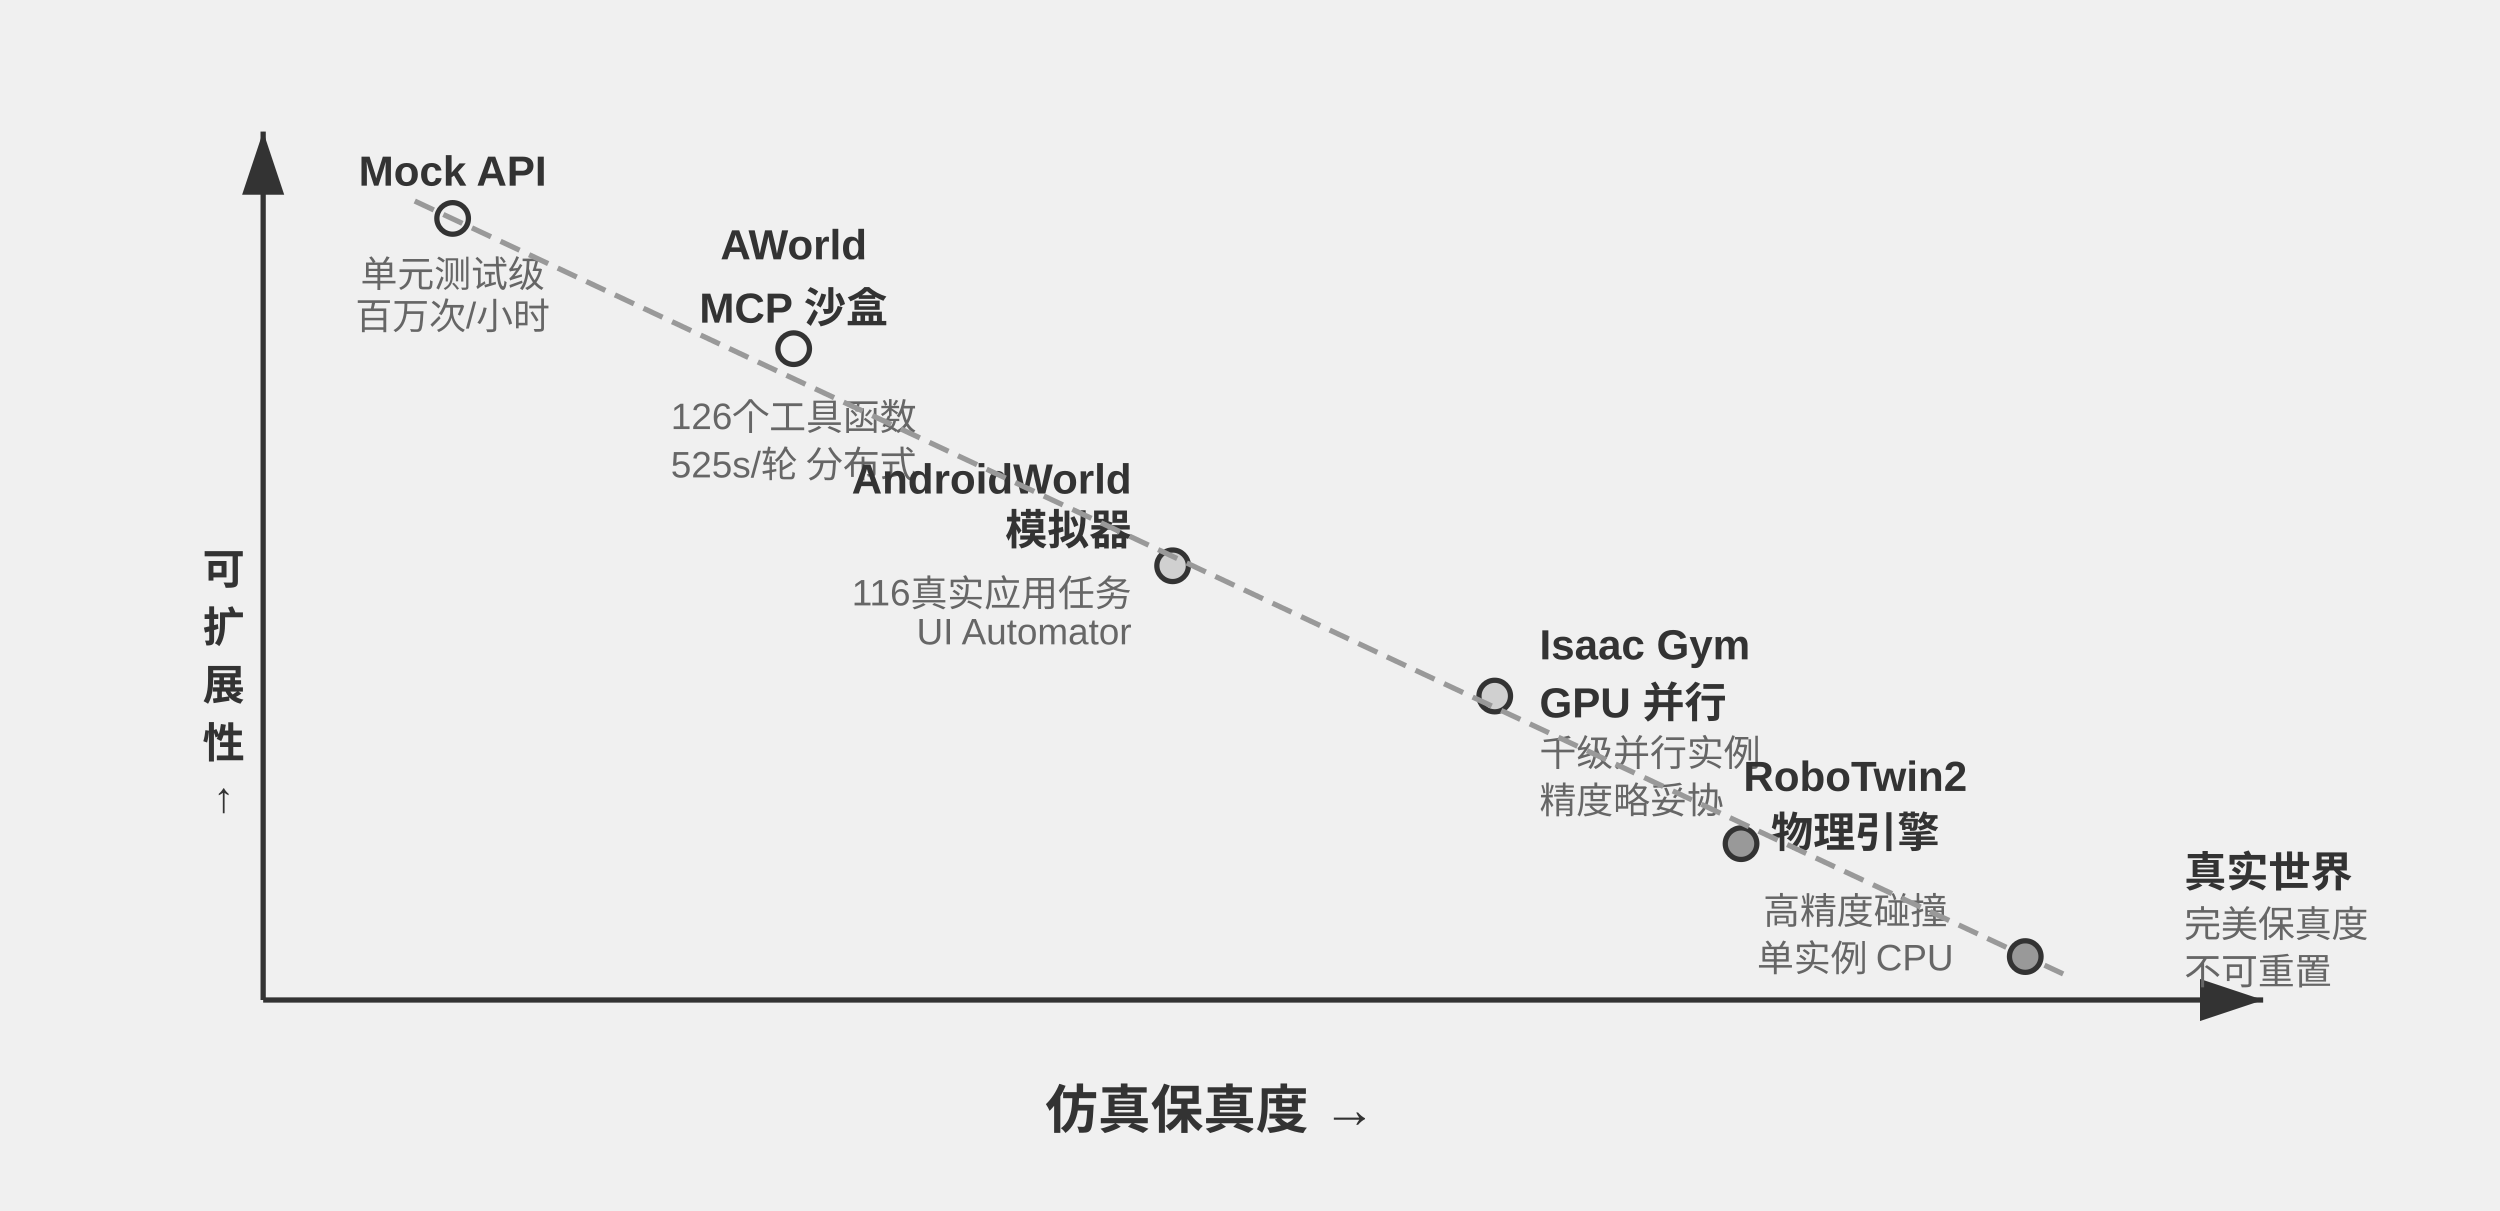
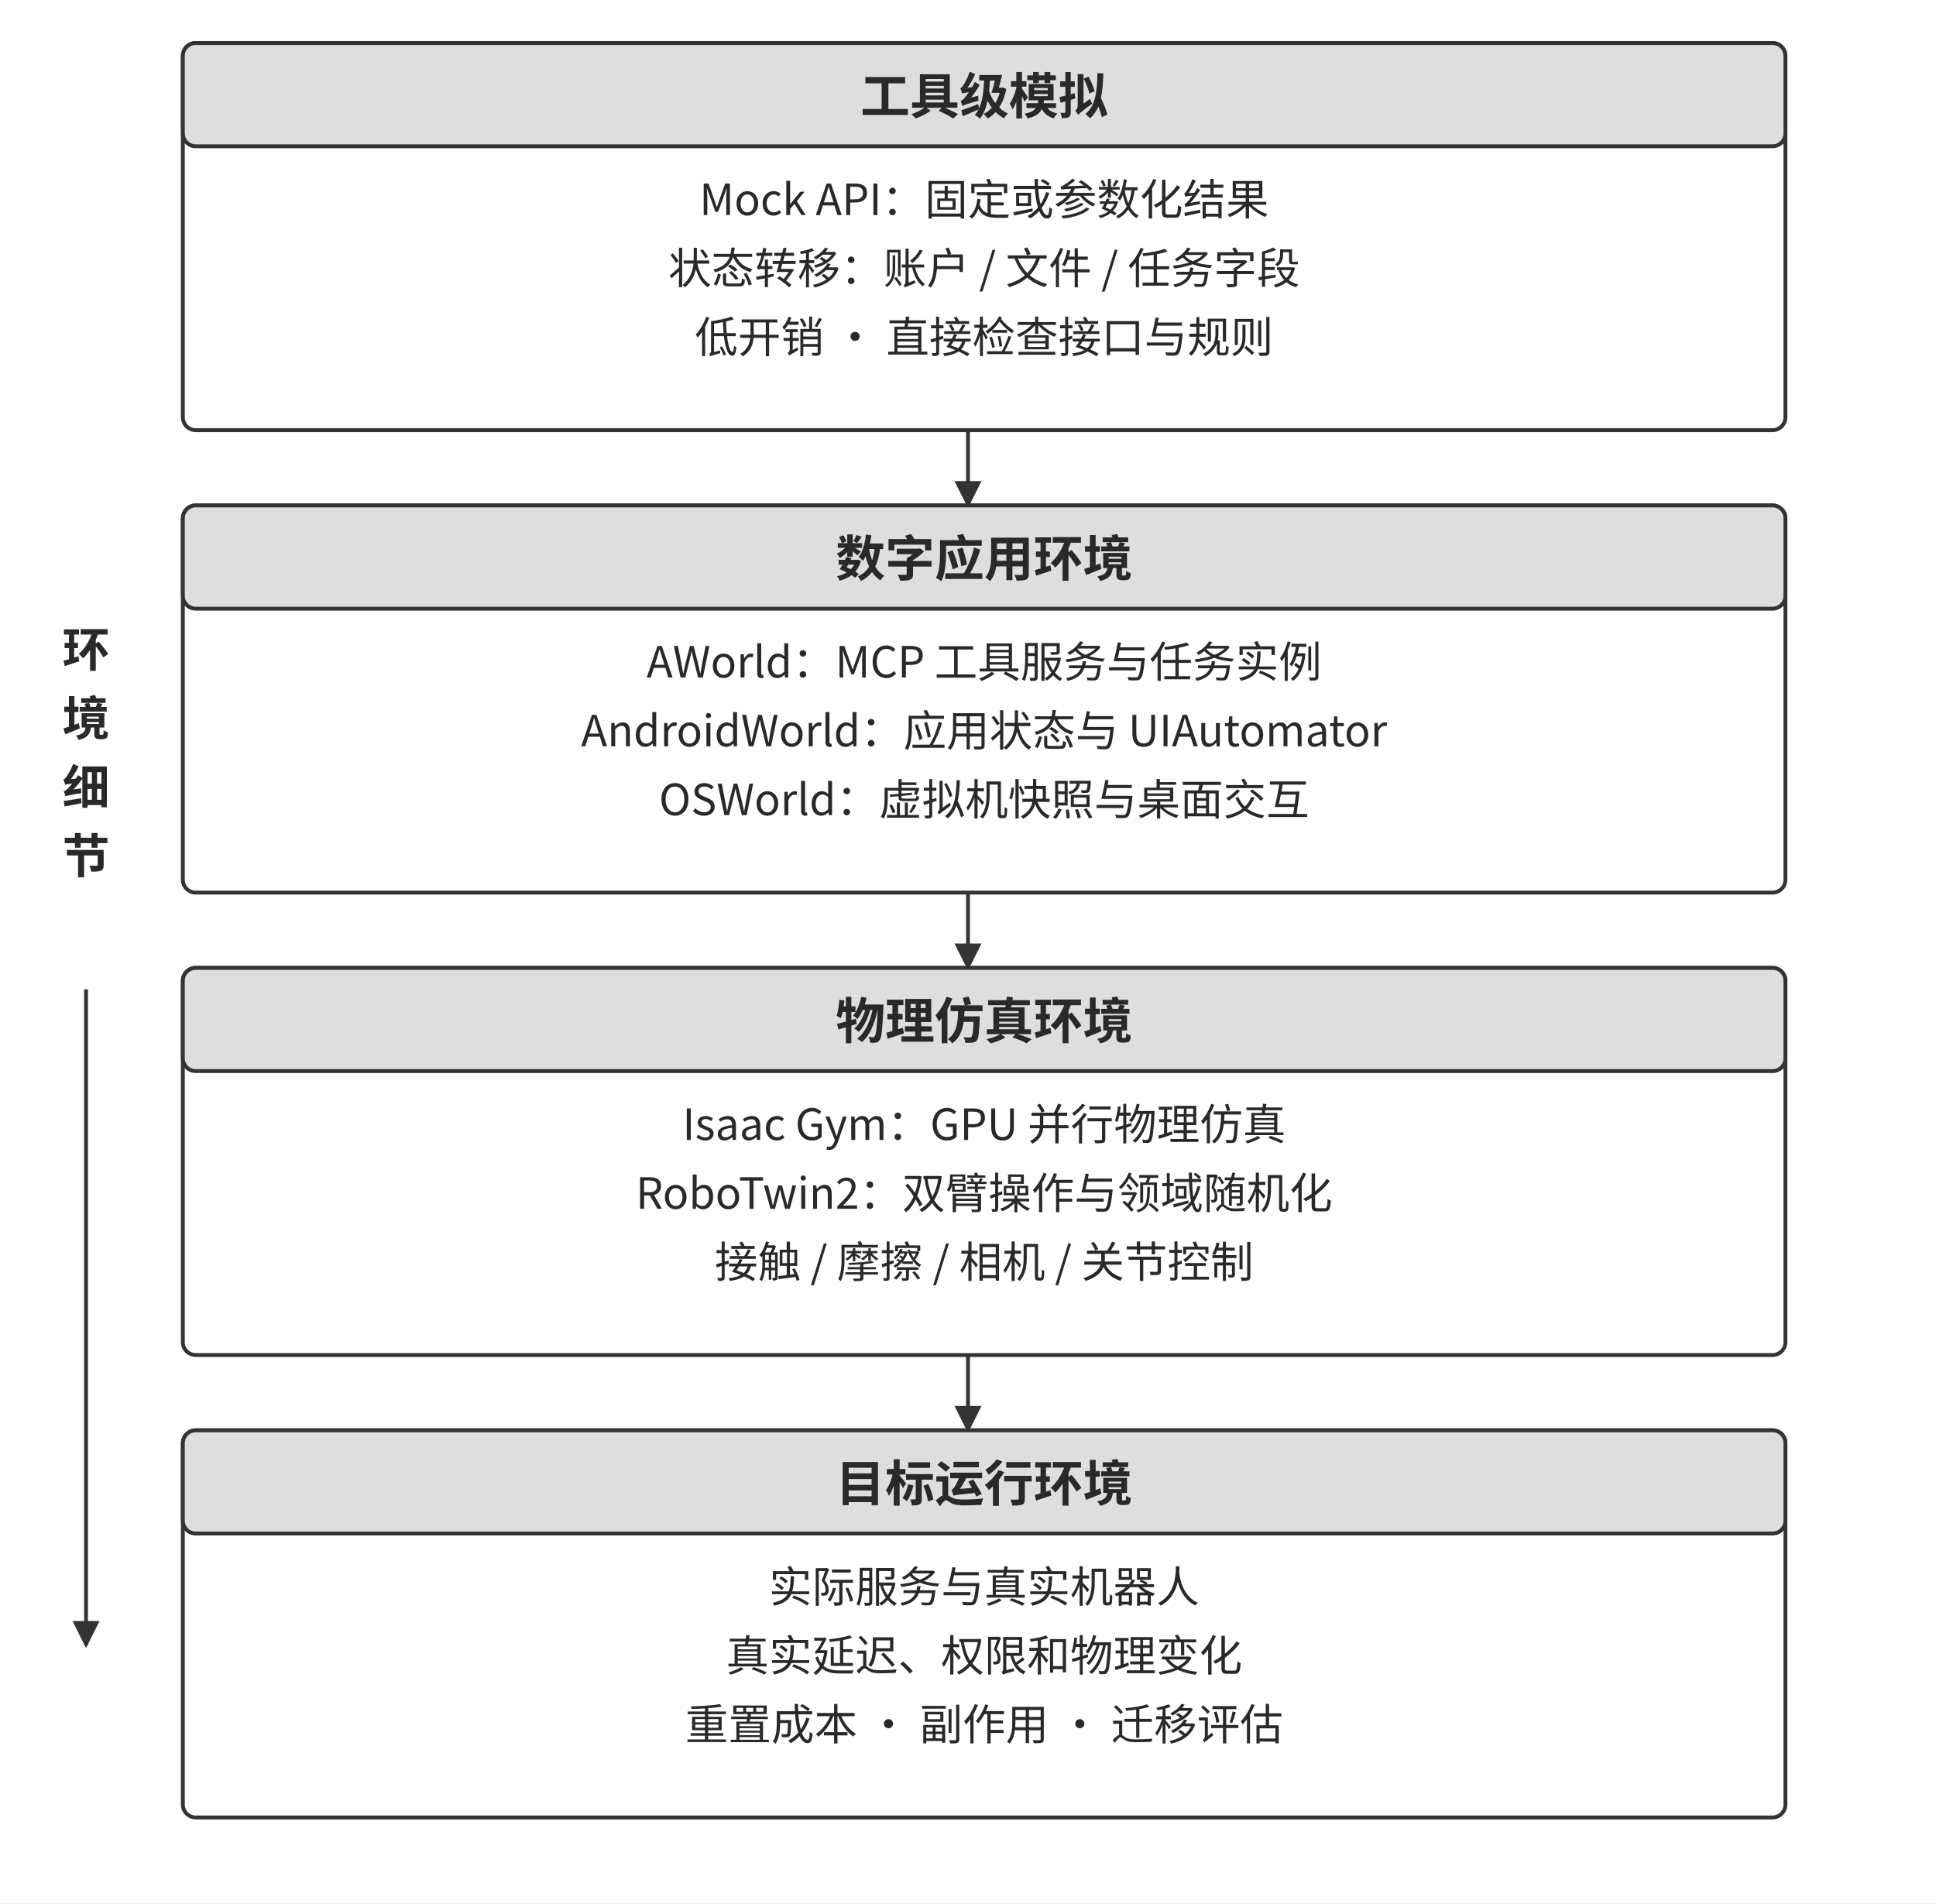
- <svg xmlns="http://www.w3.org/2000/svg" viewBox="0 40 950 460" width="950" height="460" style="background:#ffffff">
+ <svg xmlns="http://www.w3.org/2000/svg" width="150mm" height="147.50mm" viewBox="0 0 900 885" role="img" aria-labelledby="title desc">
  <defs>
-     <marker id="ah" markerWidth="12" markerHeight="8" refX="12" refY="4" orient="auto">
-       <polygon points="0 0, 12 4, 0 8" fill="#333333" />
-     </marker>
-     <marker id="ah-light" markerWidth="12" markerHeight="8" refX="12" refY="4" orient="auto">
-       <polygon points="0 0, 12 4, 0 8" fill="#999999" />
+     <marker id="arrow" viewBox="0 0 10 10" refX="9" refY="5" markerWidth="7" markerHeight="7" orient="auto-start-reverse">
+       <path d="M0 0 L10 5 L0 10 Z" fill="#333333" />
    </marker>
  </defs>
-   <line x1="100" y1="420" x2="860" y2="420" stroke="#333333" stroke-width="2" marker-end="url(#ah)" />
-   <line x1="100" y1="420" x2="100" y2="90" stroke="#333333" stroke-width="2" marker-end="url(#ah)" />
-   <text x="460.0" y="460" font-family="Arial, 'Helvetica Neue', Helvetica, 'PingFang SC', 'Microsoft YaHei', sans-serif" font-size="20" fill="#333333" text-anchor="middle" dominant-baseline="central" font-weight="bold">仿真保真度 →</text>
-   <text x="85" y="255.0" font-family="Arial, 'Helvetica Neue', Helvetica, 'PingFang SC', 'Microsoft YaHei', sans-serif" font-size="16" fill="#333333" text-anchor="middle" dominant-baseline="central" font-weight="bold">可</text>
-   <text x="85" y="277.0" font-family="Arial, 'Helvetica Neue', Helvetica, 'PingFang SC', 'Microsoft YaHei', sans-serif" font-size="16" fill="#333333" text-anchor="middle" dominant-baseline="central" font-weight="bold">扩</text>
-   <text x="85" y="299.0" font-family="Arial, 'Helvetica Neue', Helvetica, 'PingFang SC', 'Microsoft YaHei', sans-serif" font-size="16" fill="#333333" text-anchor="middle" dominant-baseline="central" font-weight="bold">展</text>
-   <text x="85" y="321.0" font-family="Arial, 'Helvetica Neue', Helvetica, 'PingFang SC', 'Microsoft YaHei', sans-serif" font-size="16" fill="#333333" text-anchor="middle" dominant-baseline="central" font-weight="bold">性</text>
-   <text x="85" y="343.0" font-family="Arial, 'Helvetica Neue', Helvetica, 'PingFang SC', 'Microsoft YaHei', sans-serif" font-size="16" fill="#333333" text-anchor="middle" dominant-baseline="central" font-weight="bold">↑</text>
-   <circle cx="172.0" cy="123.0" r="6" fill="#f0f0f0" stroke="#333333" stroke-width="2" />
-   <text x="172.0" y="105.0" font-family="Arial, 'Helvetica Neue', Helvetica, 'PingFang SC', 'Microsoft YaHei', sans-serif" font-size="16" fill="#333333" text-anchor="middle" dominant-baseline="central" font-weight="bold">Mock API</text>
-   <text x="172.0" y="143.0" font-family="Arial, 'Helvetica Neue', Helvetica, 'PingFang SC', 'Microsoft YaHei', sans-serif" font-size="14" fill="#666666" text-anchor="middle" dominant-baseline="central" font-weight="normal">单元测试级</text>
-   <text x="172.0" y="159.0" font-family="Arial, 'Helvetica Neue', Helvetica, 'PingFang SC', 'Microsoft YaHei', sans-serif" font-size="14" fill="#666666" text-anchor="middle" dominant-baseline="central" font-weight="normal">百万次/小时</text>
-   <circle cx="301.6" cy="172.5" r="6" fill="#f0f0f0" stroke="#333333" stroke-width="2" />
-   <text x="301.6" y="133" font-family="Arial, 'Helvetica Neue', Helvetica, 'PingFang SC', 'Microsoft YaHei', sans-serif" font-size="16" fill="#333333" text-anchor="middle" dominant-baseline="central" font-weight="bold">AWorld</text>
-   <text x="301.6" y="153" font-family="Arial, 'Helvetica Neue', Helvetica, 'PingFang SC', 'Microsoft YaHei', sans-serif" font-size="16" fill="#333333" text-anchor="middle" dominant-baseline="central" font-weight="bold">MCP 沙盒</text>
-   <text x="301.6" y="195" font-family="Arial, 'Helvetica Neue', Helvetica, 'PingFang SC', 'Microsoft YaHei', sans-serif" font-size="14" fill="#666666" text-anchor="middle" dominant-baseline="central" font-weight="normal">126个工具函数</text>
-   <text x="301.6" y="213" font-family="Arial, 'Helvetica Neue', Helvetica, 'PingFang SC', 'Microsoft YaHei', sans-serif" font-size="14" fill="#666666" text-anchor="middle" dominant-baseline="central" font-weight="normal">525s/轮 分布式</text>
-   <circle cx="445.6" cy="255.0" r="6" fill="#d0d0d0" stroke="#333333" stroke-width="2" />
-   <text x="430" y="222" font-family="Arial, 'Helvetica Neue', Helvetica, 'PingFang SC', 'Microsoft YaHei', sans-serif" font-size="16" fill="#333333" text-anchor="end" dominant-baseline="central" font-weight="bold">AndroidWorld</text>
-   <text x="430" y="240" font-family="Arial, 'Helvetica Neue', Helvetica, 'PingFang SC', 'Microsoft YaHei', sans-serif" font-size="16" fill="#333333" text-anchor="end" dominant-baseline="central" font-weight="bold">模拟器</text>
-   <text x="430" y="262" font-family="Arial, 'Helvetica Neue', Helvetica, 'PingFang SC', 'Microsoft YaHei', sans-serif" font-size="14" fill="#666666" text-anchor="end" dominant-baseline="central" font-weight="normal">116真实应用任务</text>
-   <text x="430" y="280" font-family="Arial, 'Helvetica Neue', Helvetica, 'PingFang SC', 'Microsoft YaHei', sans-serif" font-size="14" fill="#666666" text-anchor="end" dominant-baseline="central" font-weight="normal">UI Automator</text>
-   <circle cx="568.0" cy="304.5" r="6" fill="#d0d0d0" stroke="#333333" stroke-width="2" />
-   <text x="585" y="285" font-family="Arial, 'Helvetica Neue', Helvetica, 'PingFang SC', 'Microsoft YaHei', sans-serif" font-size="16" fill="#333333" text-anchor="start" dominant-baseline="central" font-weight="bold">Isaac Gym</text>
-   <text x="585" y="303" font-family="Arial, 'Helvetica Neue', Helvetica, 'PingFang SC', 'Microsoft YaHei', sans-serif" font-size="16" fill="#333333" text-anchor="start" dominant-baseline="central" font-weight="bold">GPU 并行</text>
-   <text x="585" y="325" font-family="Arial, 'Helvetica Neue', Helvetica, 'PingFang SC', 'Microsoft YaHei', sans-serif" font-size="14" fill="#666666" text-anchor="start" dominant-baseline="central" font-weight="normal">千级并行实例</text>
-   <text x="585" y="343" font-family="Arial, 'Helvetica Neue', Helvetica, 'PingFang SC', 'Microsoft YaHei', sans-serif" font-size="14" fill="#666666" text-anchor="start" dominant-baseline="central" font-weight="normal">精度略妥协</text>
-   <circle cx="661.6" cy="360.6" r="6" fill="#999999" stroke="#333333" stroke-width="2" />
-   <text x="705" y="335" font-family="Arial, 'Helvetica Neue', Helvetica, 'PingFang SC', 'Microsoft YaHei', sans-serif" font-size="16" fill="#333333" text-anchor="middle" dominant-baseline="central" font-weight="bold">RoboTwin2</text>
-   <text x="705" y="355" font-family="Arial, 'Helvetica Neue', Helvetica, 'PingFang SC', 'Microsoft YaHei', sans-serif" font-size="16" fill="#333333" text-anchor="middle" dominant-baseline="central" font-weight="bold">物理引擎</text>
-   <text x="705" y="385" font-family="Arial, 'Helvetica Neue', Helvetica, 'PingFang SC', 'Microsoft YaHei', sans-serif" font-size="14" fill="#666666" text-anchor="middle" dominant-baseline="central" font-weight="normal">高精度碰撞</text>
-   <text x="705" y="403" font-family="Arial, 'Helvetica Neue', Helvetica, 'PingFang SC', 'Microsoft YaHei', sans-serif" font-size="14" fill="#666666" text-anchor="middle" dominant-baseline="central" font-weight="normal">单实例 CPU</text>
-   <circle cx="769.6" cy="403.5" r="6" fill="#999999" stroke="#333333" stroke-width="2" />
-   <text x="830" y="370" font-family="Arial, 'Helvetica Neue', Helvetica, 'PingFang SC', 'Microsoft YaHei', sans-serif" font-size="16" fill="#333333" text-anchor="start" dominant-baseline="central" font-weight="bold">真实世界</text>
-   <text x="830" y="390" font-family="Arial, 'Helvetica Neue', Helvetica, 'PingFang SC', 'Microsoft YaHei', sans-serif" font-size="14" fill="#666666" text-anchor="start" dominant-baseline="central" font-weight="normal">完美保真度</text>
-   <text x="830" y="408" font-family="Arial, 'Helvetica Neue', Helvetica, 'PingFang SC', 'Microsoft YaHei', sans-serif" font-size="14" fill="#666666" text-anchor="start" dominant-baseline="central" font-weight="normal">不可重置</text>
-   <line x1="157.6" y1="116.4" x2="784.0" y2="410.1" stroke="#999999" stroke-width="2" stroke-dasharray="8,4" />
+   <rect width="900" height="885" fill="#ffffff" />
+   <rect x="85" y="20" width="745" height="180" rx="6" fill="#ffffff" stroke="#333333" stroke-width="1.8" />
+   <rect x="85" y="20" width="745" height="48" rx="6" fill="#dedede" stroke="#333333" stroke-width="1.8" />
+   <text x="457.5" y="53" text-anchor="middle" font-family="Noto Sans CJK SC,Source Han Sans CN,Microsoft YaHei,sans-serif" font-size="23" font-weight="700" fill="#292929">工具级模拟</text>
+   <text x="457.5" y="100" text-anchor="middle" font-family="Noto Sans CJK SC,Source Han Sans CN,Microsoft YaHei,sans-serif" font-size="20" font-weight="400" fill="#292929">Mock API：固定或参数化结果</text>
+   <text x="457.5" y="132" text-anchor="middle" font-family="Noto Sans CJK SC,Source Han Sans CN,Microsoft YaHei,sans-serif" font-size="20" font-weight="400" fill="#292929">状态转移：账户 / 文件 / 任务字段</text>
+   <text x="457.5" y="164" text-anchor="middle" font-family="Noto Sans CJK SC,Source Han Sans CN,Microsoft YaHei,sans-serif" font-size="20" font-weight="400" fill="#292929">低开销 · 直接检查接口与规则</text>
+   <path d="M 450 200 L 450 235" fill="none" stroke="#333333" stroke-width="1.8" marker-end="url(#arrow)" />
+   <rect x="85" y="235" width="745" height="180" rx="6" fill="#ffffff" stroke="#333333" stroke-width="1.8" />
+   <rect x="85" y="235" width="745" height="48" rx="6" fill="#dedede" stroke="#333333" stroke-width="1.8" />
+   <text x="457.5" y="268" text-anchor="middle" font-family="Noto Sans CJK SC,Source Han Sans CN,Microsoft YaHei,sans-serif" font-size="23" font-weight="700" fill="#292929">数字应用环境</text>
+   <text x="457.5" y="315" text-anchor="middle" font-family="Noto Sans CJK SC,Source Han Sans CN,Microsoft YaHei,sans-serif" font-size="20" font-weight="400" fill="#292929">AWorld：MCP 工具服务与任务实例</text>
+   <text x="457.5" y="347" text-anchor="middle" font-family="Noto Sans CJK SC,Source Han Sans CN,Microsoft YaHei,sans-serif" font-size="20" font-weight="400" fill="#292929">AndroidWorld：应用状态与 UIAutomator</text>
+   <text x="457.5" y="379" text-anchor="middle" font-family="Noto Sans CJK SC,Source Han Sans CN,Microsoft YaHei,sans-serif" font-size="20" font-weight="400" fill="#292929">OSWorld：虚拟机快照与桌面交互</text>
+   <path d="M 450 415 L 450 450" fill="none" stroke="#333333" stroke-width="1.8" marker-end="url(#arrow)" />
+   <rect x="85" y="450" width="745" height="180" rx="6" fill="#ffffff" stroke="#333333" stroke-width="1.8" />
+   <rect x="85" y="450" width="745" height="48" rx="6" fill="#dedede" stroke="#333333" stroke-width="1.8" />
+   <text x="457.5" y="483" text-anchor="middle" font-family="Noto Sans CJK SC,Source Han Sans CN,Microsoft YaHei,sans-serif" font-size="23" font-weight="700" fill="#292929">物理仿真环境</text>
+   <text x="457.5" y="530" text-anchor="middle" font-family="Noto Sans CJK SC,Source Han Sans CN,Microsoft YaHei,sans-serif" font-size="20" font-weight="400" fill="#292929">Isaac Gym：GPU 并行物理仿真</text>
+   <text x="457.5" y="562" text-anchor="middle" font-family="Noto Sans CJK SC,Source Han Sans CN,Microsoft YaHei,sans-serif" font-size="20" font-weight="400" fill="#292929">RoboTwin2：双臂操作与领域随机化</text>
+   <text x="457.5" y="594" text-anchor="middle" font-family="Noto Sans CJK SC,Source Han Sans CN,Microsoft YaHei,sans-serif" font-size="20" font-weight="400" fill="#292929">接触 / 摩擦 / 相机 / 关节控制</text>
+   <path d="M 450 630 L 450 665" fill="none" stroke="#333333" stroke-width="1.8" marker-end="url(#arrow)" />
+   <rect x="85" y="665" width="745" height="180" rx="6" fill="#ffffff" stroke="#333333" stroke-width="1.8" />
+   <rect x="85" y="665" width="745" height="48" rx="6" fill="#dedede" stroke="#333333" stroke-width="1.8" />
+   <text x="457.5" y="698" text-anchor="middle" font-family="Noto Sans CJK SC,Source Han Sans CN,Microsoft YaHei,sans-serif" font-size="23" font-weight="700" fill="#292929">目标运行环境</text>
+   <text x="457.5" y="745" text-anchor="middle" font-family="Noto Sans CJK SC,Source Han Sans CN,Microsoft YaHei,sans-serif" font-size="20" font-weight="400" fill="#292929">实际服务与真实机器人</text>
+   <text x="457.5" y="777" text-anchor="middle" font-family="Noto Sans CJK SC,Source Han Sans CN,Microsoft YaHei,sans-serif" font-size="20" font-weight="400" fill="#292929">真实延迟、权限和物理变化</text>
+   <text x="457.5" y="809" text-anchor="middle" font-family="Noto Sans CJK SC,Source Han Sans CN,Microsoft YaHei,sans-serif" font-size="20" font-weight="400" fill="#292929">重置成本 · 副作用 · 迁移评估</text>
+   <text x="40" y="310" text-anchor="middle" font-family="Noto Sans CJK SC,Source Han Sans CN,Microsoft YaHei,sans-serif" font-size="22" font-weight="700" fill="#292929">环</text>
+   <text x="40" y="342" text-anchor="middle" font-family="Noto Sans CJK SC,Source Han Sans CN,Microsoft YaHei,sans-serif" font-size="22" font-weight="700" fill="#292929">境</text>
+   <text x="40" y="374" text-anchor="middle" font-family="Noto Sans CJK SC,Source Han Sans CN,Microsoft YaHei,sans-serif" font-size="22" font-weight="700" fill="#292929">细</text>
+   <text x="40" y="406" text-anchor="middle" font-family="Noto Sans CJK SC,Source Han Sans CN,Microsoft YaHei,sans-serif" font-size="22" font-weight="700" fill="#292929">节</text>
+   <path d="M 40 460 L 40 765" fill="none" stroke="#333333" stroke-width="1.8" marker-end="url(#arrow)" />
</svg>
